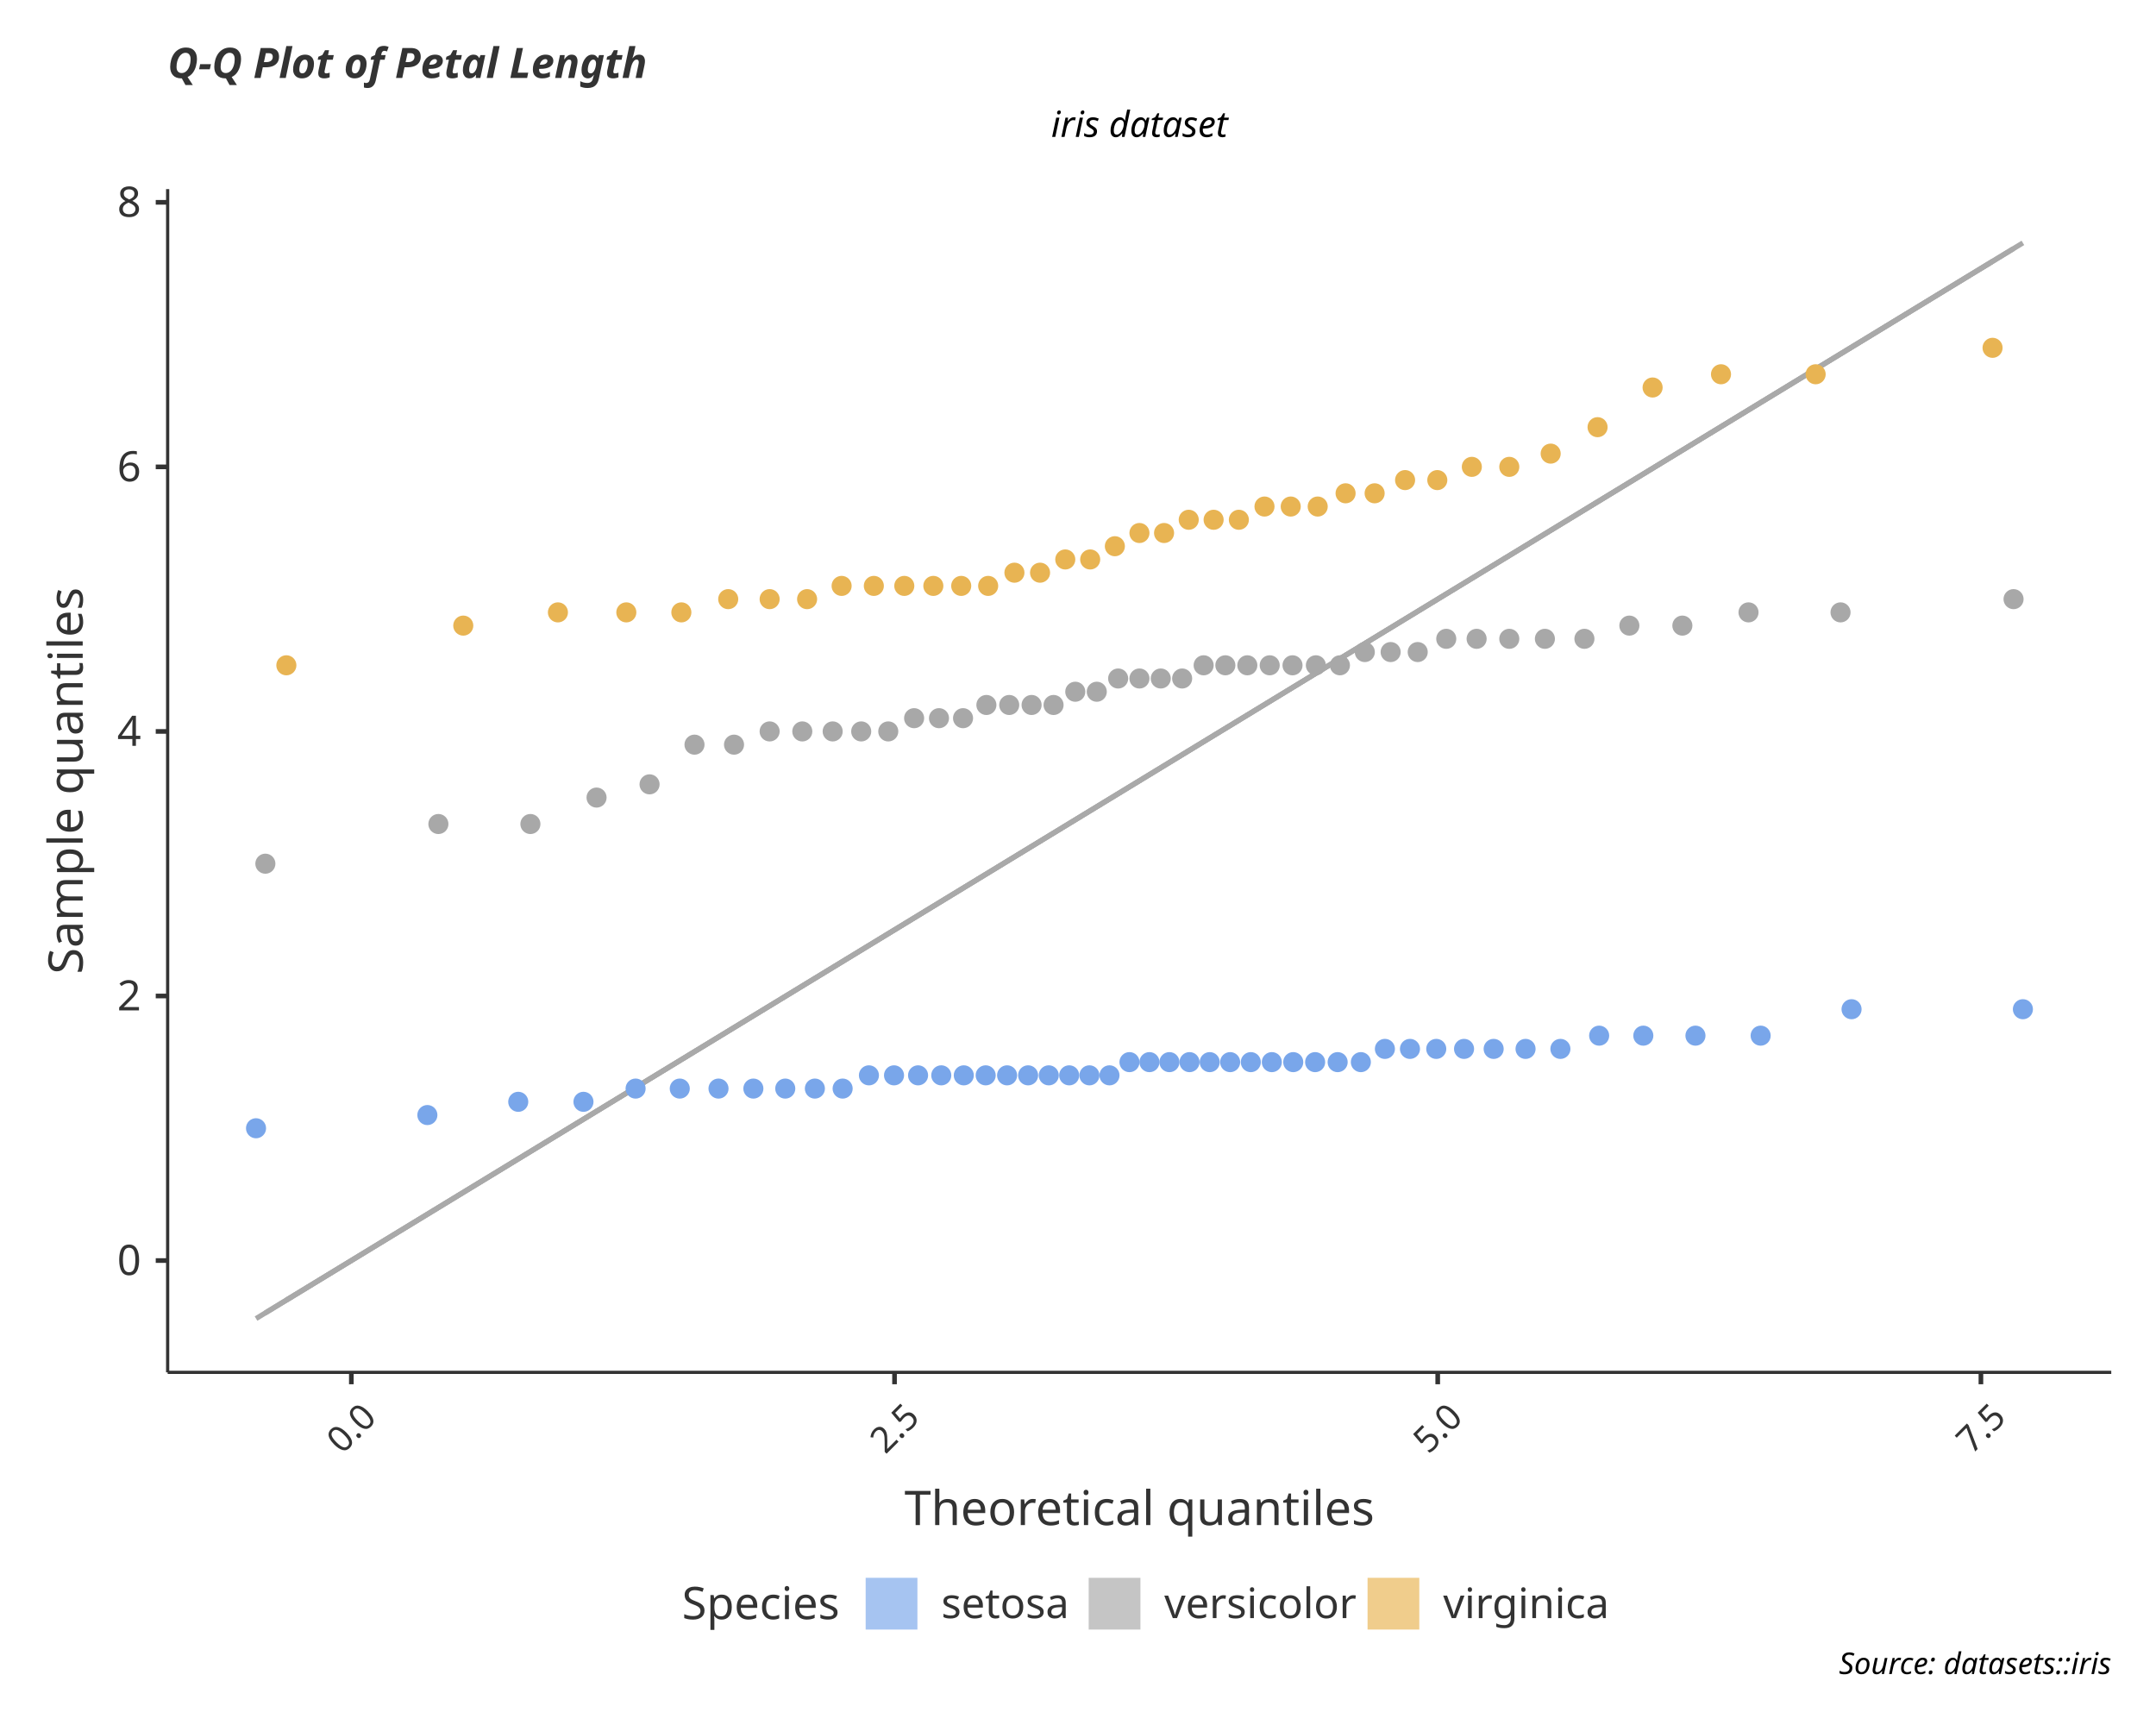
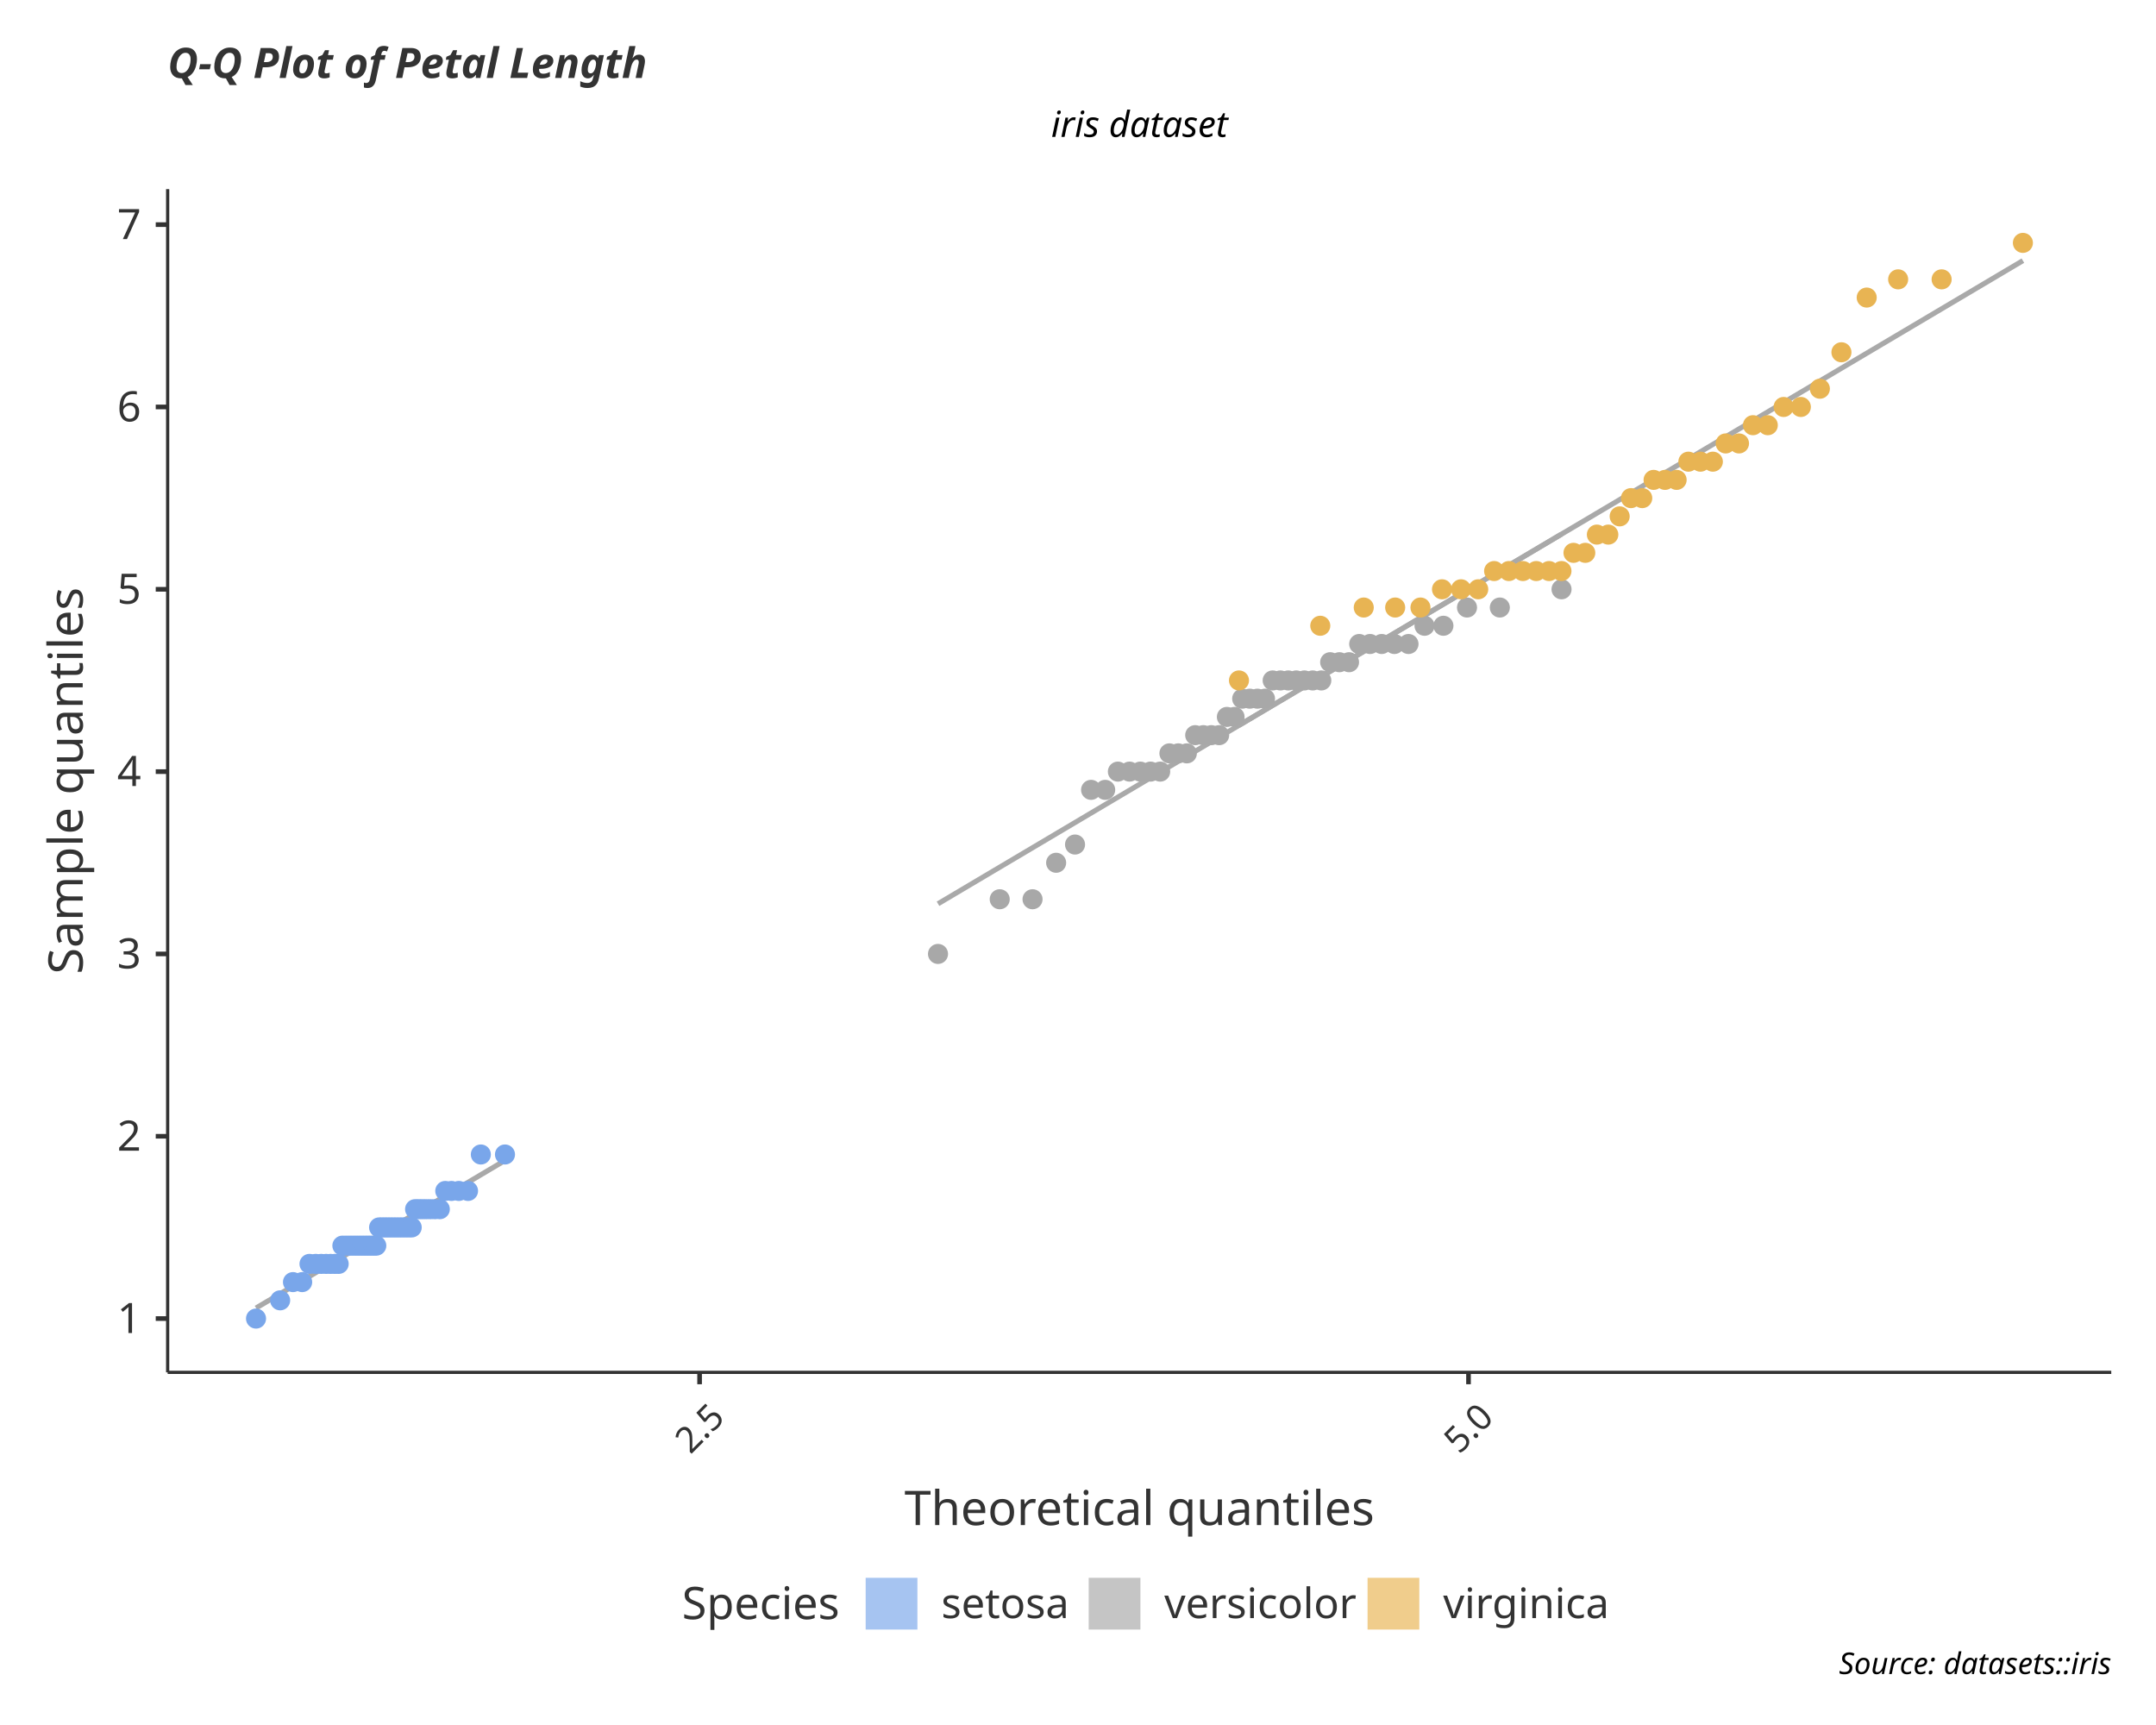
<svg xmlns="http://www.w3.org/2000/svg" class="svglite" data-engine-version="2.0" width="720.00pt" height="576.00pt" viewBox="0 0 720.00 576.00">
  <defs>
    <style type="text/css">
    .svglite line, .svglite polyline, .svglite polygon, .svglite path, .svglite rect, .svglite circle {
      fill: none;
      stroke: #000000;
      stroke-linecap: round;
      stroke-linejoin: round;
      stroke-miterlimit: 10.00;
    }
  </style>
  </defs>
  <rect width="100%" height="100%" style="stroke: none; fill: #FFFFFF;" />
  <defs>
    <clipPath id="cpMC4wMHw3MjAuMDB8MC4wMHw1NzYuMDA=">
      <rect x="0.00" y="0.00" width="720.00" height="576.00" />
    </clipPath>
  </defs>
  <g clip-path="url(#cpMC4wMHw3MjAuMDB8MC4wMHw1NzYuMDA=)">
    <rect x="0.00" y="0.00" width="720.00" height="576.00" style="stroke-width: 1.55; stroke: none;" />
  </g>
  <defs>
    <clipPath id="cpNTUuOTl8NzA1LjA2fDYzLjE0fDQ1OC4yNQ==">
      <rect x="55.99" y="63.14" width="649.06" height="395.11" />
    </clipPath>
  </defs>
  <g clip-path="url(#cpNTUuOTl8NzA1LjA2fDYzLjE0fDQ1OC4yNQ==)">
    <rect x="55.99" y="63.14" width="649.06" height="395.11" style="stroke-width: 1.55; stroke: none;" />
-     <polyline points="85.50,440.29 675.55,81.10 " style="stroke-width: 1.71; stroke: #A9A9A9; stroke-linecap: butt;" />
-     <polyline points="88.62,438.39 672.43,83.00 " style="stroke-width: 1.71; stroke: #A9A9A9; stroke-linecap: butt;" />
-     <polyline points="95.63,434.12 665.42,87.27 " style="stroke-width: 1.71; stroke: #A9A9A9; stroke-linecap: butt;" />
-     <circle cx="85.50" cy="376.74" r="2.84" style="stroke-width: 1.03; stroke: #79A6EA; fill: #79A6EA;" />
-     <circle cx="142.72" cy="372.33" r="2.84" style="stroke-width: 1.03; stroke: #79A6EA; fill: #79A6EA;" />
-     <circle cx="173.07" cy="367.91" r="2.84" style="stroke-width: 1.03; stroke: #79A6EA; fill: #79A6EA;" />
-     <circle cx="194.85" cy="367.91" r="2.84" style="stroke-width: 1.03; stroke: #79A6EA; fill: #79A6EA;" />
-     <circle cx="212.26" cy="363.49" r="2.84" style="stroke-width: 1.03; stroke: #79A6EA; fill: #79A6EA;" />
-     <circle cx="227.01" cy="363.49" r="2.84" style="stroke-width: 1.03; stroke: #79A6EA; fill: #79A6EA;" />
-     <circle cx="239.95" cy="363.49" r="2.84" style="stroke-width: 1.03; stroke: #79A6EA; fill: #79A6EA;" />
-     <circle cx="251.59" cy="363.49" r="2.84" style="stroke-width: 1.03; stroke: #79A6EA; fill: #79A6EA;" />
-     <circle cx="262.24" cy="363.49" r="2.84" style="stroke-width: 1.03; stroke: #79A6EA; fill: #79A6EA;" />
-     <circle cx="272.13" cy="363.49" r="2.84" style="stroke-width: 1.03; stroke: #79A6EA; fill: #79A6EA;" />
-     <circle cx="281.40" cy="363.49" r="2.84" style="stroke-width: 1.03; stroke: #79A6EA; fill: #79A6EA;" />
-     <circle cx="290.18" cy="359.07" r="2.84" style="stroke-width: 1.03; stroke: #79A6EA; fill: #79A6EA;" />
-     <circle cx="298.56" cy="359.07" r="2.84" style="stroke-width: 1.03; stroke: #79A6EA; fill: #79A6EA;" />
-     <circle cx="306.59" cy="359.07" r="2.84" style="stroke-width: 1.03; stroke: #79A6EA; fill: #79A6EA;" />
-     <circle cx="314.34" cy="359.07" r="2.84" style="stroke-width: 1.03; stroke: #79A6EA; fill: #79A6EA;" />
-     <circle cx="321.86" cy="359.07" r="2.84" style="stroke-width: 1.03; stroke: #79A6EA; fill: #79A6EA;" />
-     <circle cx="329.17" cy="359.07" r="2.84" style="stroke-width: 1.03; stroke: #79A6EA; fill: #79A6EA;" />
-     <circle cx="336.32" cy="359.07" r="2.84" style="stroke-width: 1.03; stroke: #79A6EA; fill: #79A6EA;" />
-     <circle cx="343.34" cy="359.07" r="2.84" style="stroke-width: 1.03; stroke: #79A6EA; fill: #79A6EA;" />
-     <circle cx="350.24" cy="359.07" r="2.84" style="stroke-width: 1.03; stroke: #79A6EA; fill: #79A6EA;" />
-     <circle cx="357.06" cy="359.07" r="2.84" style="stroke-width: 1.03; stroke: #79A6EA; fill: #79A6EA;" />
-     <circle cx="363.81" cy="359.07" r="2.84" style="stroke-width: 1.03; stroke: #79A6EA; fill: #79A6EA;" />
-     <circle cx="370.51" cy="359.07" r="2.84" style="stroke-width: 1.03; stroke: #79A6EA; fill: #79A6EA;" />
-     <circle cx="377.19" cy="354.66" r="2.84" style="stroke-width: 1.03; stroke: #79A6EA; fill: #79A6EA;" />
-     <circle cx="383.86" cy="354.66" r="2.84" style="stroke-width: 1.03; stroke: #79A6EA; fill: #79A6EA;" />
-     <circle cx="390.53" cy="354.66" r="2.84" style="stroke-width: 1.03; stroke: #79A6EA; fill: #79A6EA;" />
-     <circle cx="397.24" cy="354.66" r="2.84" style="stroke-width: 1.03; stroke: #79A6EA; fill: #79A6EA;" />
-     <circle cx="403.99" cy="354.66" r="2.84" style="stroke-width: 1.03; stroke: #79A6EA; fill: #79A6EA;" />
-     <circle cx="410.81" cy="354.66" r="2.84" style="stroke-width: 1.03; stroke: #79A6EA; fill: #79A6EA;" />
-     <circle cx="417.71" cy="354.66" r="2.84" style="stroke-width: 1.03; stroke: #79A6EA; fill: #79A6EA;" />
-     <circle cx="424.73" cy="354.66" r="2.84" style="stroke-width: 1.03; stroke: #79A6EA; fill: #79A6EA;" />
-     <circle cx="431.88" cy="354.66" r="2.84" style="stroke-width: 1.03; stroke: #79A6EA; fill: #79A6EA;" />
-     <circle cx="439.19" cy="354.66" r="2.84" style="stroke-width: 1.03; stroke: #79A6EA; fill: #79A6EA;" />
-     <circle cx="446.71" cy="354.66" r="2.84" style="stroke-width: 1.03; stroke: #79A6EA; fill: #79A6EA;" />
-     <circle cx="454.46" cy="354.66" r="2.84" style="stroke-width: 1.03; stroke: #79A6EA; fill: #79A6EA;" />
-     <circle cx="462.49" cy="350.24" r="2.84" style="stroke-width: 1.03; stroke: #79A6EA; fill: #79A6EA;" />
-     <circle cx="470.86" cy="350.24" r="2.84" style="stroke-width: 1.03; stroke: #79A6EA; fill: #79A6EA;" />
-     <circle cx="479.64" cy="350.24" r="2.84" style="stroke-width: 1.03; stroke: #79A6EA; fill: #79A6EA;" />
-     <circle cx="488.92" cy="350.24" r="2.84" style="stroke-width: 1.03; stroke: #79A6EA; fill: #79A6EA;" />
-     <circle cx="498.81" cy="350.24" r="2.84" style="stroke-width: 1.03; stroke: #79A6EA; fill: #79A6EA;" />
-     <circle cx="509.46" cy="350.24" r="2.84" style="stroke-width: 1.03; stroke: #79A6EA; fill: #79A6EA;" />
-     <circle cx="521.10" cy="350.24" r="2.84" style="stroke-width: 1.03; stroke: #79A6EA; fill: #79A6EA;" />
-     <circle cx="534.04" cy="345.82" r="2.84" style="stroke-width: 1.03; stroke: #79A6EA; fill: #79A6EA;" />
-     <circle cx="548.79" cy="345.82" r="2.84" style="stroke-width: 1.03; stroke: #79A6EA; fill: #79A6EA;" />
-     <circle cx="566.20" cy="345.82" r="2.84" style="stroke-width: 1.03; stroke: #79A6EA; fill: #79A6EA;" />
-     <circle cx="587.97" cy="345.82" r="2.84" style="stroke-width: 1.03; stroke: #79A6EA; fill: #79A6EA;" />
-     <circle cx="618.33" cy="336.99" r="2.84" style="stroke-width: 1.03; stroke: #79A6EA; fill: #79A6EA;" />
-     <circle cx="675.55" cy="336.99" r="2.84" style="stroke-width: 1.03; stroke: #79A6EA; fill: #79A6EA;" />
-     <circle cx="88.62" cy="288.40" r="2.84" style="stroke-width: 1.03; stroke: #A8A8A8; fill: #A8A8A8;" />
-     <circle cx="146.40" cy="275.15" r="2.84" style="stroke-width: 1.03; stroke: #A8A8A8; fill: #A8A8A8;" />
-     <circle cx="177.13" cy="275.15" r="2.84" style="stroke-width: 1.03; stroke: #A8A8A8; fill: #A8A8A8;" />
-     <circle cx="199.22" cy="266.32" r="2.84" style="stroke-width: 1.03; stroke: #A8A8A8; fill: #A8A8A8;" />
-     <circle cx="216.92" cy="261.90" r="2.84" style="stroke-width: 1.03; stroke: #A8A8A8; fill: #A8A8A8;" />
-     <circle cx="231.93" cy="248.65" r="2.84" style="stroke-width: 1.03; stroke: #A8A8A8; fill: #A8A8A8;" />
-     <circle cx="245.13" cy="248.65" r="2.84" style="stroke-width: 1.03; stroke: #A8A8A8; fill: #A8A8A8;" />
-     <circle cx="257.02" cy="244.23" r="2.84" style="stroke-width: 1.03; stroke: #A8A8A8; fill: #A8A8A8;" />
-     <circle cx="267.93" cy="244.23" r="2.84" style="stroke-width: 1.03; stroke: #A8A8A8; fill: #A8A8A8;" />
-     <circle cx="278.07" cy="244.23" r="2.84" style="stroke-width: 1.03; stroke: #A8A8A8; fill: #A8A8A8;" />
-     <circle cx="287.60" cy="244.23" r="2.84" style="stroke-width: 1.03; stroke: #A8A8A8; fill: #A8A8A8;" />
-     <circle cx="296.64" cy="244.23" r="2.84" style="stroke-width: 1.03; stroke: #A8A8A8; fill: #A8A8A8;" />
-     <circle cx="305.27" cy="239.81" r="2.84" style="stroke-width: 1.03; stroke: #A8A8A8; fill: #A8A8A8;" />
-     <circle cx="313.58" cy="239.81" r="2.84" style="stroke-width: 1.03; stroke: #A8A8A8; fill: #A8A8A8;" />
-     <circle cx="321.61" cy="239.81" r="2.84" style="stroke-width: 1.03; stroke: #A8A8A8; fill: #A8A8A8;" />
-     <circle cx="329.41" cy="235.40" r="2.84" style="stroke-width: 1.03; stroke: #A8A8A8; fill: #A8A8A8;" />
-     <circle cx="337.03" cy="235.40" r="2.84" style="stroke-width: 1.03; stroke: #A8A8A8; fill: #A8A8A8;" />
-     <circle cx="344.50" cy="235.40" r="2.84" style="stroke-width: 1.03; stroke: #A8A8A8; fill: #A8A8A8;" />
-     <circle cx="351.84" cy="235.40" r="2.84" style="stroke-width: 1.03; stroke: #A8A8A8; fill: #A8A8A8;" />
-     <circle cx="359.09" cy="230.98" r="2.84" style="stroke-width: 1.03; stroke: #A8A8A8; fill: #A8A8A8;" />
-     <circle cx="366.27" cy="230.98" r="2.84" style="stroke-width: 1.03; stroke: #A8A8A8; fill: #A8A8A8;" />
-     <circle cx="373.41" cy="226.56" r="2.84" style="stroke-width: 1.03; stroke: #A8A8A8; fill: #A8A8A8;" />
-     <circle cx="380.52" cy="226.56" r="2.84" style="stroke-width: 1.03; stroke: #A8A8A8; fill: #A8A8A8;" />
-     <circle cx="387.64" cy="226.56" r="2.84" style="stroke-width: 1.03; stroke: #A8A8A8; fill: #A8A8A8;" />
-     <circle cx="394.78" cy="226.56" r="2.84" style="stroke-width: 1.03; stroke: #A8A8A8; fill: #A8A8A8;" />
-     <circle cx="401.96" cy="222.15" r="2.84" style="stroke-width: 1.03; stroke: #A8A8A8; fill: #A8A8A8;" />
-     <circle cx="409.21" cy="222.15" r="2.84" style="stroke-width: 1.03; stroke: #A8A8A8; fill: #A8A8A8;" />
-     <circle cx="416.55" cy="222.15" r="2.84" style="stroke-width: 1.03; stroke: #A8A8A8; fill: #A8A8A8;" />
-     <circle cx="424.02" cy="222.15" r="2.84" style="stroke-width: 1.03; stroke: #A8A8A8; fill: #A8A8A8;" />
-     <circle cx="431.64" cy="222.15" r="2.84" style="stroke-width: 1.03; stroke: #A8A8A8; fill: #A8A8A8;" />
-     <circle cx="439.44" cy="222.15" r="2.84" style="stroke-width: 1.03; stroke: #A8A8A8; fill: #A8A8A8;" />
-     <circle cx="447.47" cy="222.15" r="2.84" style="stroke-width: 1.03; stroke: #A8A8A8; fill: #A8A8A8;" />
-     <circle cx="455.78" cy="217.73" r="2.84" style="stroke-width: 1.03; stroke: #A8A8A8; fill: #A8A8A8;" />
-     <circle cx="464.41" cy="217.73" r="2.84" style="stroke-width: 1.03; stroke: #A8A8A8; fill: #A8A8A8;" />
-     <circle cx="473.45" cy="217.73" r="2.84" style="stroke-width: 1.03; stroke: #A8A8A8; fill: #A8A8A8;" />
-     <circle cx="482.98" cy="213.31" r="2.84" style="stroke-width: 1.03; stroke: #A8A8A8; fill: #A8A8A8;" />
-     <circle cx="493.12" cy="213.31" r="2.84" style="stroke-width: 1.03; stroke: #A8A8A8; fill: #A8A8A8;" />
-     <circle cx="504.03" cy="213.31" r="2.84" style="stroke-width: 1.03; stroke: #A8A8A8; fill: #A8A8A8;" />
-     <circle cx="515.92" cy="213.31" r="2.84" style="stroke-width: 1.03; stroke: #A8A8A8; fill: #A8A8A8;" />
-     <circle cx="529.12" cy="213.31" r="2.84" style="stroke-width: 1.03; stroke: #A8A8A8; fill: #A8A8A8;" />
-     <circle cx="544.13" cy="208.90" r="2.84" style="stroke-width: 1.03; stroke: #A8A8A8; fill: #A8A8A8;" />
-     <circle cx="561.83" cy="208.90" r="2.84" style="stroke-width: 1.03; stroke: #A8A8A8; fill: #A8A8A8;" />
-     <circle cx="583.92" cy="204.48" r="2.84" style="stroke-width: 1.03; stroke: #A8A8A8; fill: #A8A8A8;" />
-     <circle cx="614.65" cy="204.48" r="2.84" style="stroke-width: 1.03; stroke: #A8A8A8; fill: #A8A8A8;" />
-     <circle cx="672.43" cy="200.06" r="2.84" style="stroke-width: 1.03; stroke: #A8A8A8; fill: #A8A8A8;" />
-     <circle cx="95.63" cy="222.15" r="2.84" style="stroke-width: 1.03; stroke: #E8B453; fill: #E8B453;" />
-     <circle cx="154.71" cy="208.90" r="2.84" style="stroke-width: 1.03; stroke: #E8B453; fill: #E8B453;" />
-     <circle cx="186.32" cy="204.48" r="2.84" style="stroke-width: 1.03; stroke: #E8B453; fill: #E8B453;" />
-     <circle cx="209.16" cy="204.48" r="2.84" style="stroke-width: 1.03; stroke: #E8B453; fill: #E8B453;" />
-     <circle cx="227.54" cy="204.48" r="2.84" style="stroke-width: 1.03; stroke: #E8B453; fill: #E8B453;" />
-     <circle cx="243.19" cy="200.06" r="2.84" style="stroke-width: 1.03; stroke: #E8B453; fill: #E8B453;" />
-     <circle cx="257.02" cy="200.06" r="2.84" style="stroke-width: 1.03; stroke: #E8B453; fill: #E8B453;" />
-     <circle cx="269.53" cy="200.06" r="2.84" style="stroke-width: 1.03; stroke: #E8B453; fill: #E8B453;" />
-     <circle cx="281.06" cy="195.64" r="2.84" style="stroke-width: 1.03; stroke: #E8B453; fill: #E8B453;" />
-     <circle cx="291.82" cy="195.64" r="2.84" style="stroke-width: 1.03; stroke: #E8B453; fill: #E8B453;" />
-     <circle cx="301.99" cy="195.64" r="2.84" style="stroke-width: 1.03; stroke: #E8B453; fill: #E8B453;" />
-     <circle cx="311.69" cy="195.64" r="2.84" style="stroke-width: 1.03; stroke: #E8B453; fill: #E8B453;" />
-     <circle cx="321.00" cy="195.64" r="2.84" style="stroke-width: 1.03; stroke: #E8B453; fill: #E8B453;" />
-     <circle cx="330.00" cy="195.64" r="2.84" style="stroke-width: 1.03; stroke: #E8B453; fill: #E8B453;" />
-     <circle cx="338.77" cy="191.23" r="2.84" style="stroke-width: 1.03; stroke: #E8B453; fill: #E8B453;" />
-     <circle cx="347.33" cy="191.23" r="2.84" style="stroke-width: 1.03; stroke: #E8B453; fill: #E8B453;" />
-     <circle cx="355.75" cy="186.81" r="2.84" style="stroke-width: 1.03; stroke: #E8B453; fill: #E8B453;" />
-     <circle cx="364.07" cy="186.81" r="2.84" style="stroke-width: 1.03; stroke: #E8B453; fill: #E8B453;" />
-     <circle cx="372.31" cy="182.39" r="2.84" style="stroke-width: 1.03; stroke: #E8B453; fill: #E8B453;" />
-     <circle cx="380.52" cy="177.98" r="2.84" style="stroke-width: 1.03; stroke: #E8B453; fill: #E8B453;" />
-     <circle cx="388.74" cy="177.98" r="2.84" style="stroke-width: 1.03; stroke: #E8B453; fill: #E8B453;" />
-     <circle cx="396.98" cy="173.56" r="2.84" style="stroke-width: 1.03; stroke: #E8B453; fill: #E8B453;" />
-     <circle cx="405.29" cy="173.56" r="2.84" style="stroke-width: 1.03; stroke: #E8B453; fill: #E8B453;" />
-     <circle cx="413.72" cy="173.56" r="2.84" style="stroke-width: 1.03; stroke: #E8B453; fill: #E8B453;" />
-     <circle cx="422.28" cy="169.14" r="2.84" style="stroke-width: 1.03; stroke: #E8B453; fill: #E8B453;" />
-     <circle cx="431.04" cy="169.14" r="2.84" style="stroke-width: 1.03; stroke: #E8B453; fill: #E8B453;" />
-     <circle cx="440.05" cy="169.14" r="2.84" style="stroke-width: 1.03; stroke: #E8B453; fill: #E8B453;" />
-     <circle cx="449.36" cy="164.72" r="2.84" style="stroke-width: 1.03; stroke: #E8B453; fill: #E8B453;" />
-     <circle cx="459.06" cy="164.72" r="2.84" style="stroke-width: 1.03; stroke: #E8B453; fill: #E8B453;" />
-     <circle cx="469.23" cy="160.31" r="2.84" style="stroke-width: 1.03; stroke: #E8B453; fill: #E8B453;" />
-     <circle cx="479.99" cy="160.31" r="2.84" style="stroke-width: 1.03; stroke: #E8B453; fill: #E8B453;" />
-     <circle cx="491.52" cy="155.89" r="2.84" style="stroke-width: 1.03; stroke: #E8B453; fill: #E8B453;" />
-     <circle cx="504.03" cy="155.89" r="2.84" style="stroke-width: 1.03; stroke: #E8B453; fill: #E8B453;" />
-     <circle cx="517.85" cy="151.47" r="2.84" style="stroke-width: 1.03; stroke: #E8B453; fill: #E8B453;" />
-     <circle cx="533.51" cy="142.64" r="2.84" style="stroke-width: 1.03; stroke: #E8B453; fill: #E8B453;" />
-     <circle cx="551.89" cy="129.39" r="2.84" style="stroke-width: 1.03; stroke: #E8B453; fill: #E8B453;" />
-     <circle cx="574.73" cy="124.97" r="2.84" style="stroke-width: 1.03; stroke: #E8B453; fill: #E8B453;" />
-     <circle cx="606.34" cy="124.97" r="2.84" style="stroke-width: 1.03; stroke: #E8B453; fill: #E8B453;" />
-     <circle cx="665.42" cy="116.14" r="2.84" style="stroke-width: 1.03; stroke: #E8B453; fill: #E8B453;" />
+     <polyline points="85.50,436.77 168.64,387.49 " style="stroke-width: 1.71; stroke: #A9A9A9; stroke-linecap: butt;" />
+     <polyline points="313.25,301.78 521.48,178.35 " style="stroke-width: 1.71; stroke: #A9A9A9; stroke-linecap: butt;" />
+     <polyline points="413.76,242.20 675.55,87.03 " style="stroke-width: 1.71; stroke: #A9A9A9; stroke-linecap: butt;" />
+     <circle cx="85.50" cy="440.29" r="2.84" style="stroke-width: 1.03; stroke: #79A6EA; fill: #79A6EA;" />
+     <circle cx="93.56" cy="434.20" r="2.84" style="stroke-width: 1.03; stroke: #79A6EA; fill: #79A6EA;" />
+     <circle cx="97.84" cy="428.11" r="2.84" style="stroke-width: 1.03; stroke: #79A6EA; fill: #79A6EA;" />
+     <circle cx="100.91" cy="428.11" r="2.84" style="stroke-width: 1.03; stroke: #79A6EA; fill: #79A6EA;" />
+     <circle cx="103.36" cy="422.03" r="2.84" style="stroke-width: 1.03; stroke: #79A6EA; fill: #79A6EA;" />
+     <circle cx="105.44" cy="422.03" r="2.84" style="stroke-width: 1.03; stroke: #79A6EA; fill: #79A6EA;" />
+     <circle cx="107.26" cy="422.03" r="2.84" style="stroke-width: 1.03; stroke: #79A6EA; fill: #79A6EA;" />
+     <circle cx="108.90" cy="422.03" r="2.84" style="stroke-width: 1.03; stroke: #79A6EA; fill: #79A6EA;" />
+     <circle cx="110.40" cy="422.03" r="2.84" style="stroke-width: 1.03; stroke: #79A6EA; fill: #79A6EA;" />
+     <circle cx="111.79" cy="422.03" r="2.84" style="stroke-width: 1.03; stroke: #79A6EA; fill: #79A6EA;" />
+     <circle cx="113.10" cy="422.03" r="2.84" style="stroke-width: 1.03; stroke: #79A6EA; fill: #79A6EA;" />
+     <circle cx="114.34" cy="415.94" r="2.84" style="stroke-width: 1.03; stroke: #79A6EA; fill: #79A6EA;" />
+     <circle cx="115.52" cy="415.94" r="2.84" style="stroke-width: 1.03; stroke: #79A6EA; fill: #79A6EA;" />
+     <circle cx="116.65" cy="415.94" r="2.84" style="stroke-width: 1.03; stroke: #79A6EA; fill: #79A6EA;" />
+     <circle cx="117.74" cy="415.94" r="2.84" style="stroke-width: 1.03; stroke: #79A6EA; fill: #79A6EA;" />
+     <circle cx="118.80" cy="415.94" r="2.84" style="stroke-width: 1.03; stroke: #79A6EA; fill: #79A6EA;" />
+     <circle cx="119.83" cy="415.94" r="2.84" style="stroke-width: 1.03; stroke: #79A6EA; fill: #79A6EA;" />
+     <circle cx="120.84" cy="415.94" r="2.84" style="stroke-width: 1.03; stroke: #79A6EA; fill: #79A6EA;" />
+     <circle cx="121.83" cy="415.94" r="2.84" style="stroke-width: 1.03; stroke: #79A6EA; fill: #79A6EA;" />
+     <circle cx="122.80" cy="415.94" r="2.84" style="stroke-width: 1.03; stroke: #79A6EA; fill: #79A6EA;" />
+     <circle cx="123.76" cy="415.94" r="2.84" style="stroke-width: 1.03; stroke: #79A6EA; fill: #79A6EA;" />
+     <circle cx="124.71" cy="415.94" r="2.84" style="stroke-width: 1.03; stroke: #79A6EA; fill: #79A6EA;" />
+     <circle cx="125.66" cy="415.94" r="2.84" style="stroke-width: 1.03; stroke: #79A6EA; fill: #79A6EA;" />
+     <circle cx="126.60" cy="409.85" r="2.84" style="stroke-width: 1.03; stroke: #79A6EA; fill: #79A6EA;" />
+     <circle cx="127.54" cy="409.85" r="2.84" style="stroke-width: 1.03; stroke: #79A6EA; fill: #79A6EA;" />
+     <circle cx="128.48" cy="409.85" r="2.84" style="stroke-width: 1.03; stroke: #79A6EA; fill: #79A6EA;" />
+     <circle cx="129.42" cy="409.85" r="2.84" style="stroke-width: 1.03; stroke: #79A6EA; fill: #79A6EA;" />
+     <circle cx="130.38" cy="409.85" r="2.84" style="stroke-width: 1.03; stroke: #79A6EA; fill: #79A6EA;" />
+     <circle cx="131.34" cy="409.85" r="2.84" style="stroke-width: 1.03; stroke: #79A6EA; fill: #79A6EA;" />
+     <circle cx="132.31" cy="409.85" r="2.84" style="stroke-width: 1.03; stroke: #79A6EA; fill: #79A6EA;" />
+     <circle cx="133.30" cy="409.85" r="2.84" style="stroke-width: 1.03; stroke: #79A6EA; fill: #79A6EA;" />
+     <circle cx="134.31" cy="409.85" r="2.84" style="stroke-width: 1.03; stroke: #79A6EA; fill: #79A6EA;" />
+     <circle cx="135.34" cy="409.85" r="2.84" style="stroke-width: 1.03; stroke: #79A6EA; fill: #79A6EA;" />
+     <circle cx="136.40" cy="409.85" r="2.84" style="stroke-width: 1.03; stroke: #79A6EA; fill: #79A6EA;" />
+     <circle cx="137.49" cy="409.85" r="2.84" style="stroke-width: 1.03; stroke: #79A6EA; fill: #79A6EA;" />
+     <circle cx="138.62" cy="403.76" r="2.84" style="stroke-width: 1.03; stroke: #79A6EA; fill: #79A6EA;" />
+     <circle cx="139.80" cy="403.76" r="2.84" style="stroke-width: 1.03; stroke: #79A6EA; fill: #79A6EA;" />
+     <circle cx="141.04" cy="403.76" r="2.84" style="stroke-width: 1.03; stroke: #79A6EA; fill: #79A6EA;" />
+     <circle cx="142.34" cy="403.76" r="2.84" style="stroke-width: 1.03; stroke: #79A6EA; fill: #79A6EA;" />
+     <circle cx="143.74" cy="403.76" r="2.84" style="stroke-width: 1.03; stroke: #79A6EA; fill: #79A6EA;" />
+     <circle cx="145.24" cy="403.76" r="2.84" style="stroke-width: 1.03; stroke: #79A6EA; fill: #79A6EA;" />
+     <circle cx="146.88" cy="403.76" r="2.84" style="stroke-width: 1.03; stroke: #79A6EA; fill: #79A6EA;" />
+     <circle cx="148.70" cy="397.67" r="2.84" style="stroke-width: 1.03; stroke: #79A6EA; fill: #79A6EA;" />
+     <circle cx="150.78" cy="397.67" r="2.84" style="stroke-width: 1.03; stroke: #79A6EA; fill: #79A6EA;" />
+     <circle cx="153.23" cy="397.67" r="2.84" style="stroke-width: 1.03; stroke: #79A6EA; fill: #79A6EA;" />
+     <circle cx="156.30" cy="397.67" r="2.84" style="stroke-width: 1.03; stroke: #79A6EA; fill: #79A6EA;" />
+     <circle cx="160.58" cy="385.50" r="2.84" style="stroke-width: 1.03; stroke: #79A6EA; fill: #79A6EA;" />
+     <circle cx="168.64" cy="385.50" r="2.84" style="stroke-width: 1.03; stroke: #79A6EA; fill: #79A6EA;" />
+     <circle cx="313.25" cy="318.53" r="2.84" style="stroke-width: 1.03; stroke: #A8A8A8; fill: #A8A8A8;" />
+     <circle cx="333.86" cy="300.27" r="2.84" style="stroke-width: 1.03; stroke: #A8A8A8; fill: #A8A8A8;" />
+     <circle cx="344.82" cy="300.27" r="2.84" style="stroke-width: 1.03; stroke: #A8A8A8; fill: #A8A8A8;" />
+     <circle cx="352.70" cy="288.09" r="2.84" style="stroke-width: 1.03; stroke: #A8A8A8; fill: #A8A8A8;" />
+     <circle cx="359.01" cy="282.00" r="2.84" style="stroke-width: 1.03; stroke: #A8A8A8; fill: #A8A8A8;" />
+     <circle cx="364.37" cy="263.74" r="2.84" style="stroke-width: 1.03; stroke: #A8A8A8; fill: #A8A8A8;" />
+     <circle cx="369.08" cy="263.74" r="2.84" style="stroke-width: 1.03; stroke: #A8A8A8; fill: #A8A8A8;" />
+     <circle cx="373.32" cy="257.65" r="2.84" style="stroke-width: 1.03; stroke: #A8A8A8; fill: #A8A8A8;" />
+     <circle cx="377.21" cy="257.65" r="2.84" style="stroke-width: 1.03; stroke: #A8A8A8; fill: #A8A8A8;" />
+     <circle cx="380.82" cy="257.65" r="2.84" style="stroke-width: 1.03; stroke: #A8A8A8; fill: #A8A8A8;" />
+     <circle cx="384.22" cy="257.65" r="2.84" style="stroke-width: 1.03; stroke: #A8A8A8; fill: #A8A8A8;" />
+     <circle cx="387.45" cy="257.65" r="2.84" style="stroke-width: 1.03; stroke: #A8A8A8; fill: #A8A8A8;" />
+     <circle cx="390.53" cy="251.56" r="2.84" style="stroke-width: 1.03; stroke: #A8A8A8; fill: #A8A8A8;" />
+     <circle cx="393.49" cy="251.56" r="2.84" style="stroke-width: 1.03; stroke: #A8A8A8; fill: #A8A8A8;" />
+     <circle cx="396.35" cy="251.56" r="2.84" style="stroke-width: 1.03; stroke: #A8A8A8; fill: #A8A8A8;" />
+     <circle cx="399.14" cy="245.48" r="2.84" style="stroke-width: 1.03; stroke: #A8A8A8; fill: #A8A8A8;" />
+     <circle cx="401.85" cy="245.48" r="2.84" style="stroke-width: 1.03; stroke: #A8A8A8; fill: #A8A8A8;" />
+     <circle cx="404.52" cy="245.48" r="2.84" style="stroke-width: 1.03; stroke: #A8A8A8; fill: #A8A8A8;" />
+     <circle cx="407.14" cy="245.48" r="2.84" style="stroke-width: 1.03; stroke: #A8A8A8; fill: #A8A8A8;" />
+     <circle cx="409.72" cy="239.39" r="2.84" style="stroke-width: 1.03; stroke: #A8A8A8; fill: #A8A8A8;" />
+     <circle cx="412.28" cy="239.39" r="2.84" style="stroke-width: 1.03; stroke: #A8A8A8; fill: #A8A8A8;" />
+     <circle cx="414.83" cy="233.30" r="2.84" style="stroke-width: 1.03; stroke: #A8A8A8; fill: #A8A8A8;" />
+     <circle cx="417.37" cy="233.30" r="2.84" style="stroke-width: 1.03; stroke: #A8A8A8; fill: #A8A8A8;" />
+     <circle cx="419.91" cy="233.30" r="2.84" style="stroke-width: 1.03; stroke: #A8A8A8; fill: #A8A8A8;" />
+     <circle cx="422.45" cy="233.30" r="2.84" style="stroke-width: 1.03; stroke: #A8A8A8; fill: #A8A8A8;" />
+     <circle cx="425.01" cy="227.21" r="2.84" style="stroke-width: 1.03; stroke: #A8A8A8; fill: #A8A8A8;" />
+     <circle cx="427.60" cy="227.21" r="2.84" style="stroke-width: 1.03; stroke: #A8A8A8; fill: #A8A8A8;" />
+     <circle cx="430.22" cy="227.21" r="2.84" style="stroke-width: 1.03; stroke: #A8A8A8; fill: #A8A8A8;" />
+     <circle cx="432.88" cy="227.21" r="2.84" style="stroke-width: 1.03; stroke: #A8A8A8; fill: #A8A8A8;" />
+     <circle cx="435.60" cy="227.21" r="2.84" style="stroke-width: 1.03; stroke: #A8A8A8; fill: #A8A8A8;" />
+     <circle cx="438.38" cy="227.21" r="2.84" style="stroke-width: 1.03; stroke: #A8A8A8; fill: #A8A8A8;" />
+     <circle cx="441.25" cy="227.21" r="2.84" style="stroke-width: 1.03; stroke: #A8A8A8; fill: #A8A8A8;" />
+     <circle cx="444.21" cy="221.12" r="2.84" style="stroke-width: 1.03; stroke: #A8A8A8; fill: #A8A8A8;" />
+     <circle cx="447.29" cy="221.12" r="2.84" style="stroke-width: 1.03; stroke: #A8A8A8; fill: #A8A8A8;" />
+     <circle cx="450.51" cy="221.12" r="2.84" style="stroke-width: 1.03; stroke: #A8A8A8; fill: #A8A8A8;" />
+     <circle cx="453.91" cy="215.04" r="2.84" style="stroke-width: 1.03; stroke: #A8A8A8; fill: #A8A8A8;" />
+     <circle cx="457.53" cy="215.04" r="2.84" style="stroke-width: 1.03; stroke: #A8A8A8; fill: #A8A8A8;" />
+     <circle cx="461.42" cy="215.04" r="2.84" style="stroke-width: 1.03; stroke: #A8A8A8; fill: #A8A8A8;" />
+     <circle cx="465.66" cy="215.04" r="2.84" style="stroke-width: 1.03; stroke: #A8A8A8; fill: #A8A8A8;" />
+     <circle cx="470.37" cy="215.04" r="2.84" style="stroke-width: 1.03; stroke: #A8A8A8; fill: #A8A8A8;" />
+     <circle cx="475.72" cy="208.95" r="2.84" style="stroke-width: 1.03; stroke: #A8A8A8; fill: #A8A8A8;" />
+     <circle cx="482.03" cy="208.95" r="2.84" style="stroke-width: 1.03; stroke: #A8A8A8; fill: #A8A8A8;" />
+     <circle cx="489.91" cy="202.86" r="2.84" style="stroke-width: 1.03; stroke: #A8A8A8; fill: #A8A8A8;" />
+     <circle cx="500.87" cy="202.86" r="2.84" style="stroke-width: 1.03; stroke: #A8A8A8; fill: #A8A8A8;" />
+     <circle cx="521.48" cy="196.77" r="2.84" style="stroke-width: 1.03; stroke: #A8A8A8; fill: #A8A8A8;" />
+     <circle cx="413.76" cy="227.21" r="2.84" style="stroke-width: 1.03; stroke: #E8B453; fill: #E8B453;" />
+     <circle cx="440.91" cy="208.95" r="2.84" style="stroke-width: 1.03; stroke: #E8B453; fill: #E8B453;" />
+     <circle cx="455.43" cy="202.86" r="2.84" style="stroke-width: 1.03; stroke: #E8B453; fill: #E8B453;" />
+     <circle cx="465.92" cy="202.86" r="2.84" style="stroke-width: 1.03; stroke: #E8B453; fill: #E8B453;" />
+     <circle cx="474.37" cy="202.86" r="2.84" style="stroke-width: 1.03; stroke: #E8B453; fill: #E8B453;" />
+     <circle cx="481.56" cy="196.77" r="2.84" style="stroke-width: 1.03; stroke: #E8B453; fill: #E8B453;" />
+     <circle cx="487.91" cy="196.77" r="2.84" style="stroke-width: 1.03; stroke: #E8B453; fill: #E8B453;" />
+     <circle cx="493.66" cy="196.77" r="2.84" style="stroke-width: 1.03; stroke: #E8B453; fill: #E8B453;" />
+     <circle cx="498.96" cy="190.68" r="2.84" style="stroke-width: 1.03; stroke: #E8B453; fill: #E8B453;" />
+     <circle cx="503.90" cy="190.68" r="2.84" style="stroke-width: 1.03; stroke: #E8B453; fill: #E8B453;" />
+     <circle cx="508.58" cy="190.68" r="2.84" style="stroke-width: 1.03; stroke: #E8B453; fill: #E8B453;" />
+     <circle cx="513.03" cy="190.68" r="2.84" style="stroke-width: 1.03; stroke: #E8B453; fill: #E8B453;" />
+     <circle cx="517.31" cy="190.68" r="2.84" style="stroke-width: 1.03; stroke: #E8B453; fill: #E8B453;" />
+     <circle cx="521.45" cy="190.68" r="2.84" style="stroke-width: 1.03; stroke: #E8B453; fill: #E8B453;" />
+     <circle cx="525.47" cy="184.60" r="2.84" style="stroke-width: 1.03; stroke: #E8B453; fill: #E8B453;" />
+     <circle cx="529.41" cy="184.60" r="2.84" style="stroke-width: 1.03; stroke: #E8B453; fill: #E8B453;" />
+     <circle cx="533.28" cy="178.51" r="2.84" style="stroke-width: 1.03; stroke: #E8B453; fill: #E8B453;" />
+     <circle cx="537.10" cy="178.51" r="2.84" style="stroke-width: 1.03; stroke: #E8B453; fill: #E8B453;" />
+     <circle cx="540.89" cy="172.42" r="2.84" style="stroke-width: 1.03; stroke: #E8B453; fill: #E8B453;" />
+     <circle cx="544.66" cy="166.33" r="2.84" style="stroke-width: 1.03; stroke: #E8B453; fill: #E8B453;" />
+     <circle cx="548.43" cy="166.33" r="2.84" style="stroke-width: 1.03; stroke: #E8B453; fill: #E8B453;" />
+     <circle cx="552.22" cy="160.24" r="2.84" style="stroke-width: 1.03; stroke: #E8B453; fill: #E8B453;" />
+     <circle cx="556.04" cy="160.24" r="2.84" style="stroke-width: 1.03; stroke: #E8B453; fill: #E8B453;" />
+     <circle cx="559.91" cy="160.24" r="2.84" style="stroke-width: 1.03; stroke: #E8B453; fill: #E8B453;" />
+     <circle cx="563.84" cy="154.16" r="2.84" style="stroke-width: 1.03; stroke: #E8B453; fill: #E8B453;" />
+     <circle cx="567.87" cy="154.16" r="2.84" style="stroke-width: 1.03; stroke: #E8B453; fill: #E8B453;" />
+     <circle cx="572.01" cy="154.16" r="2.84" style="stroke-width: 1.03; stroke: #E8B453; fill: #E8B453;" />
+     <circle cx="576.29" cy="148.07" r="2.84" style="stroke-width: 1.03; stroke: #E8B453; fill: #E8B453;" />
+     <circle cx="580.74" cy="148.07" r="2.84" style="stroke-width: 1.03; stroke: #E8B453; fill: #E8B453;" />
+     <circle cx="585.41" cy="141.98" r="2.84" style="stroke-width: 1.03; stroke: #E8B453; fill: #E8B453;" />
+     <circle cx="590.36" cy="141.98" r="2.84" style="stroke-width: 1.03; stroke: #E8B453; fill: #E8B453;" />
+     <circle cx="595.65" cy="135.89" r="2.84" style="stroke-width: 1.03; stroke: #E8B453; fill: #E8B453;" />
+     <circle cx="601.40" cy="135.89" r="2.84" style="stroke-width: 1.03; stroke: #E8B453; fill: #E8B453;" />
+     <circle cx="607.75" cy="129.80" r="2.84" style="stroke-width: 1.03; stroke: #E8B453; fill: #E8B453;" />
+     <circle cx="614.95" cy="117.63" r="2.84" style="stroke-width: 1.03; stroke: #E8B453; fill: #E8B453;" />
+     <circle cx="623.39" cy="99.36" r="2.84" style="stroke-width: 1.03; stroke: #E8B453; fill: #E8B453;" />
+     <circle cx="633.89" cy="93.28" r="2.84" style="stroke-width: 1.03; stroke: #E8B453; fill: #E8B453;" />
+     <circle cx="648.41" cy="93.28" r="2.84" style="stroke-width: 1.03; stroke: #E8B453; fill: #E8B453;" />
+     <circle cx="675.55" cy="81.10" r="2.84" style="stroke-width: 1.03; stroke: #E8B453; fill: #E8B453;" />
  </g>
  <g clip-path="url(#cpMC4wMHw3MjAuMDB8MC4wMHw1NzYuMDA=)">
    <polyline points="55.99,458.25 55.99,63.14 " style="stroke-width: 1.07; stroke: #333333; stroke-linecap: butt;" />
-     <text x="43.13" y="425.73" text-anchor="middle" style="font-size: 14.00px; fill: #333333; font-family: sans;" textLength="7.79px" lengthAdjust="spacingAndGlyphs">0</text>
-     <text x="43.13" y="337.39" text-anchor="middle" style="font-size: 14.00px; fill: #333333; font-family: sans;" textLength="7.79px" lengthAdjust="spacingAndGlyphs">2</text>
-     <text x="43.13" y="249.05" text-anchor="middle" style="font-size: 14.00px; fill: #333333; font-family: sans;" textLength="7.79px" lengthAdjust="spacingAndGlyphs">4</text>
-     <text x="43.13" y="160.71" text-anchor="middle" style="font-size: 14.00px; fill: #333333; font-family: sans;" textLength="7.79px" lengthAdjust="spacingAndGlyphs">6</text>
-     <text x="43.13" y="72.37" text-anchor="middle" style="font-size: 14.00px; fill: #333333; font-family: sans;" textLength="7.79px" lengthAdjust="spacingAndGlyphs">8</text>
-     <polyline points="52.01,420.91 55.99,420.91 " style="stroke-width: 1.55; stroke: #333333; stroke-linecap: butt;" />
-     <polyline points="52.01,332.57 55.99,332.57 " style="stroke-width: 1.55; stroke: #333333; stroke-linecap: butt;" />
-     <polyline points="52.01,244.23 55.99,244.23 " style="stroke-width: 1.55; stroke: #333333; stroke-linecap: butt;" />
-     <polyline points="52.01,155.89 55.99,155.89 " style="stroke-width: 1.55; stroke: #333333; stroke-linecap: butt;" />
-     <polyline points="52.01,67.55 55.99,67.55 " style="stroke-width: 1.55; stroke: #333333; stroke-linecap: butt;" />
+     <text x="43.13" y="445.11" text-anchor="middle" style="font-size: 14.00px; fill: #333333; font-family: sans;" textLength="7.79px" lengthAdjust="spacingAndGlyphs">1</text>
+     <text x="43.13" y="384.23" text-anchor="middle" style="font-size: 14.00px; fill: #333333; font-family: sans;" textLength="7.79px" lengthAdjust="spacingAndGlyphs">2</text>
+     <text x="43.13" y="323.35" text-anchor="middle" style="font-size: 14.00px; fill: #333333; font-family: sans;" textLength="7.79px" lengthAdjust="spacingAndGlyphs">3</text>
+     <text x="43.13" y="262.47" text-anchor="middle" style="font-size: 14.00px; fill: #333333; font-family: sans;" textLength="7.79px" lengthAdjust="spacingAndGlyphs">4</text>
+     <text x="43.13" y="201.59" text-anchor="middle" style="font-size: 14.00px; fill: #333333; font-family: sans;" textLength="7.79px" lengthAdjust="spacingAndGlyphs">5</text>
+     <text x="43.13" y="140.71" text-anchor="middle" style="font-size: 14.00px; fill: #333333; font-family: sans;" textLength="7.79px" lengthAdjust="spacingAndGlyphs">6</text>
+     <text x="43.13" y="79.83" text-anchor="middle" style="font-size: 14.00px; fill: #333333; font-family: sans;" textLength="7.79px" lengthAdjust="spacingAndGlyphs">7</text>
+     <polyline points="52.01,440.29 55.99,440.29 " style="stroke-width: 1.55; stroke: #333333; stroke-linecap: butt;" />
+     <polyline points="52.01,379.41 55.99,379.41 " style="stroke-width: 1.55; stroke: #333333; stroke-linecap: butt;" />
+     <polyline points="52.01,318.53 55.99,318.53 " style="stroke-width: 1.55; stroke: #333333; stroke-linecap: butt;" />
+     <polyline points="52.01,257.65 55.99,257.65 " style="stroke-width: 1.55; stroke: #333333; stroke-linecap: butt;" />
+     <polyline points="52.01,196.77 55.99,196.77 " style="stroke-width: 1.55; stroke: #333333; stroke-linecap: butt;" />
+     <polyline points="52.01,135.89 55.99,135.89 " style="stroke-width: 1.55; stroke: #333333; stroke-linecap: butt;" />
+     <polyline points="52.01,75.01 55.99,75.01 " style="stroke-width: 1.55; stroke: #333333; stroke-linecap: butt;" />
    <polyline points="55.99,458.25 705.06,458.25 " style="stroke-width: 1.07; stroke: #333333; stroke-linecap: butt;" />
-     <polyline points="117.33,462.23 117.33,458.25 " style="stroke-width: 1.55; stroke: #333333; stroke-linecap: butt;" />
-     <polyline points="298.73,462.23 298.73,458.25 " style="stroke-width: 1.55; stroke: #333333; stroke-linecap: butt;" />
-     <polyline points="480.13,462.23 480.13,458.25 " style="stroke-width: 1.55; stroke: #333333; stroke-linecap: butt;" />
-     <polyline points="661.53,462.23 661.53,458.25 " style="stroke-width: 1.55; stroke: #333333; stroke-linecap: butt;" />
-     <text transform="translate(120.25,479.83) rotate(-45)" text-anchor="middle" style="font-size: 12.00px; fill: #333333; font-family: sans;" textLength="16.68px" lengthAdjust="spacingAndGlyphs">0.0</text>
-     <text transform="translate(301.65,479.83) rotate(-45)" text-anchor="middle" style="font-size: 12.00px; fill: #333333; font-family: sans;" textLength="16.68px" lengthAdjust="spacingAndGlyphs">2.5</text>
-     <text transform="translate(483.05,479.83) rotate(-45)" text-anchor="middle" style="font-size: 12.00px; fill: #333333; font-family: sans;" textLength="16.68px" lengthAdjust="spacingAndGlyphs">5.0</text>
-     <text transform="translate(664.45,479.83) rotate(-45)" text-anchor="middle" style="font-size: 12.00px; fill: #333333; font-family: sans;" textLength="16.68px" lengthAdjust="spacingAndGlyphs">7.5</text>
+     <polyline points="233.63,462.23 233.63,458.25 " style="stroke-width: 1.55; stroke: #333333; stroke-linecap: butt;" />
+     <polyline points="490.41,462.23 490.41,458.25 " style="stroke-width: 1.55; stroke: #333333; stroke-linecap: butt;" />
+     <text transform="translate(236.55,479.83) rotate(-45)" text-anchor="middle" style="font-size: 12.00px; fill: #333333; font-family: sans;" textLength="16.68px" lengthAdjust="spacingAndGlyphs">2.5</text>
+     <text transform="translate(493.33,479.83) rotate(-45)" text-anchor="middle" style="font-size: 12.00px; fill: #333333; font-family: sans;" textLength="16.68px" lengthAdjust="spacingAndGlyphs">5.0</text>
    <text x="380.52" y="509.25" text-anchor="middle" style="font-size: 16.00px; fill: #333333; font-family: sans;" textLength="147.65px" lengthAdjust="spacingAndGlyphs">Theoretical quantiles</text>
    <text transform="translate(27.62,260.69) rotate(-90)" text-anchor="middle" style="font-size: 16.00px; fill: #333333; font-family: sans;" textLength="122.76px" lengthAdjust="spacingAndGlyphs">Sample quantiles</text>
    <rect x="227.74" y="526.85" width="305.58" height="17.28" style="stroke-width: 1.55; stroke: none;" />
    <text x="227.74" y="540.65" style="font-size: 15.00px; fill: #333333; font-family: sans;" textLength="53.38px" lengthAdjust="spacingAndGlyphs">Species</text>
    <rect x="289.09" y="526.85" width="17.28" height="17.28" style="stroke-width: 0.75; stroke: none; fill: #A6C4F1;" />
    <rect x="363.57" y="526.85" width="17.28" height="17.28" style="stroke-width: 0.75; stroke: none; fill: #C5C5C5;" />
    <rect x="456.70" y="526.85" width="17.28" height="17.28" style="stroke-width: 0.75; stroke: none; fill: #F0CD8C;" />
    <text x="314.34" y="540.31" style="font-size: 14.00px; fill: #333333; font-family: sans;" textLength="41.26px" lengthAdjust="spacingAndGlyphs">setosa</text>
    <text x="388.82" y="540.31" style="font-size: 14.00px; fill: #333333; font-family: sans;" textLength="59.92px" lengthAdjust="spacingAndGlyphs">versicolor</text>
    <text x="481.95" y="540.31" style="font-size: 14.00px; fill: #333333; font-family: sans;" textLength="51.36px" lengthAdjust="spacingAndGlyphs">virginica</text>
    <text x="380.52" y="45.71" text-anchor="middle" style="font-size: 12.00px; font-style: italic; font-family: sans;" textLength="58.03px" lengthAdjust="spacingAndGlyphs">iris dataset</text>
    <text x="55.99" y="26.03" style="font-size: 14.00px; font-weight: bold; font-style: italic; fill: #333333; font-family: sans;" textLength="152.54px" lengthAdjust="spacingAndGlyphs">Q-Q Plot of Petal Length</text>
    <text x="705.06" y="558.98" text-anchor="end" style="font-size: 10.00px; font-style: italic; font-family: sans;" textLength="93.39px" lengthAdjust="spacingAndGlyphs">Source: datasets::iris</text>
  </g>
</svg>
